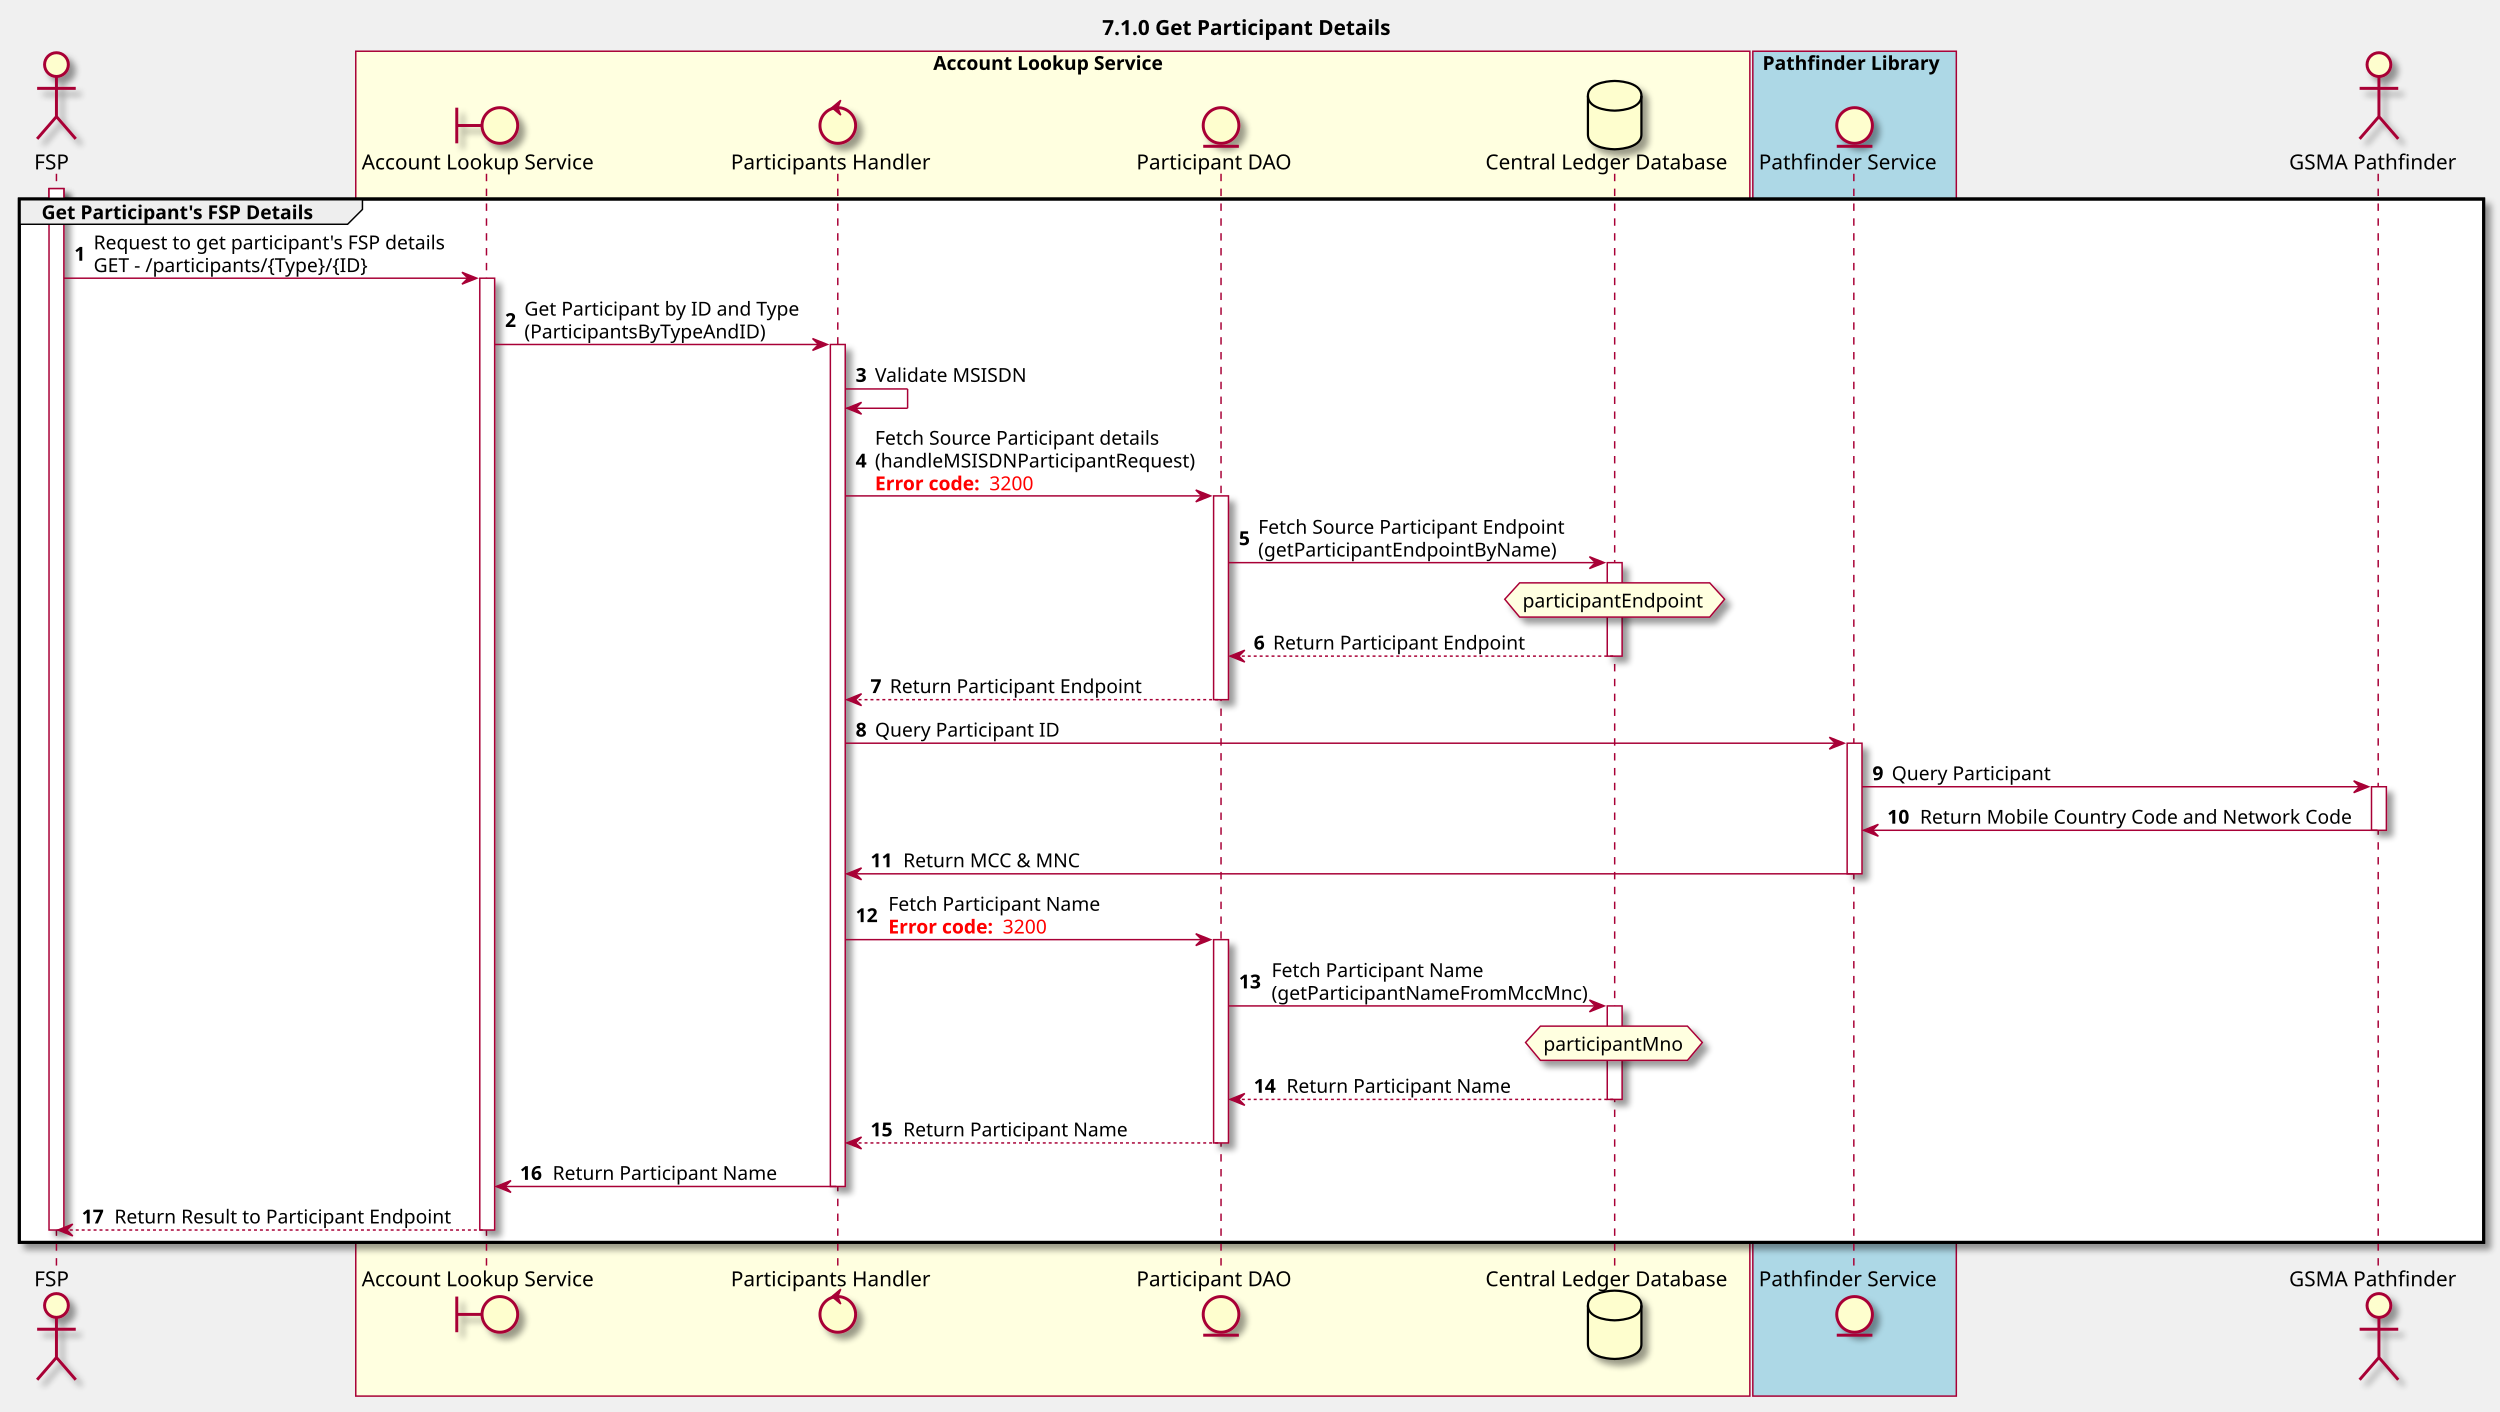
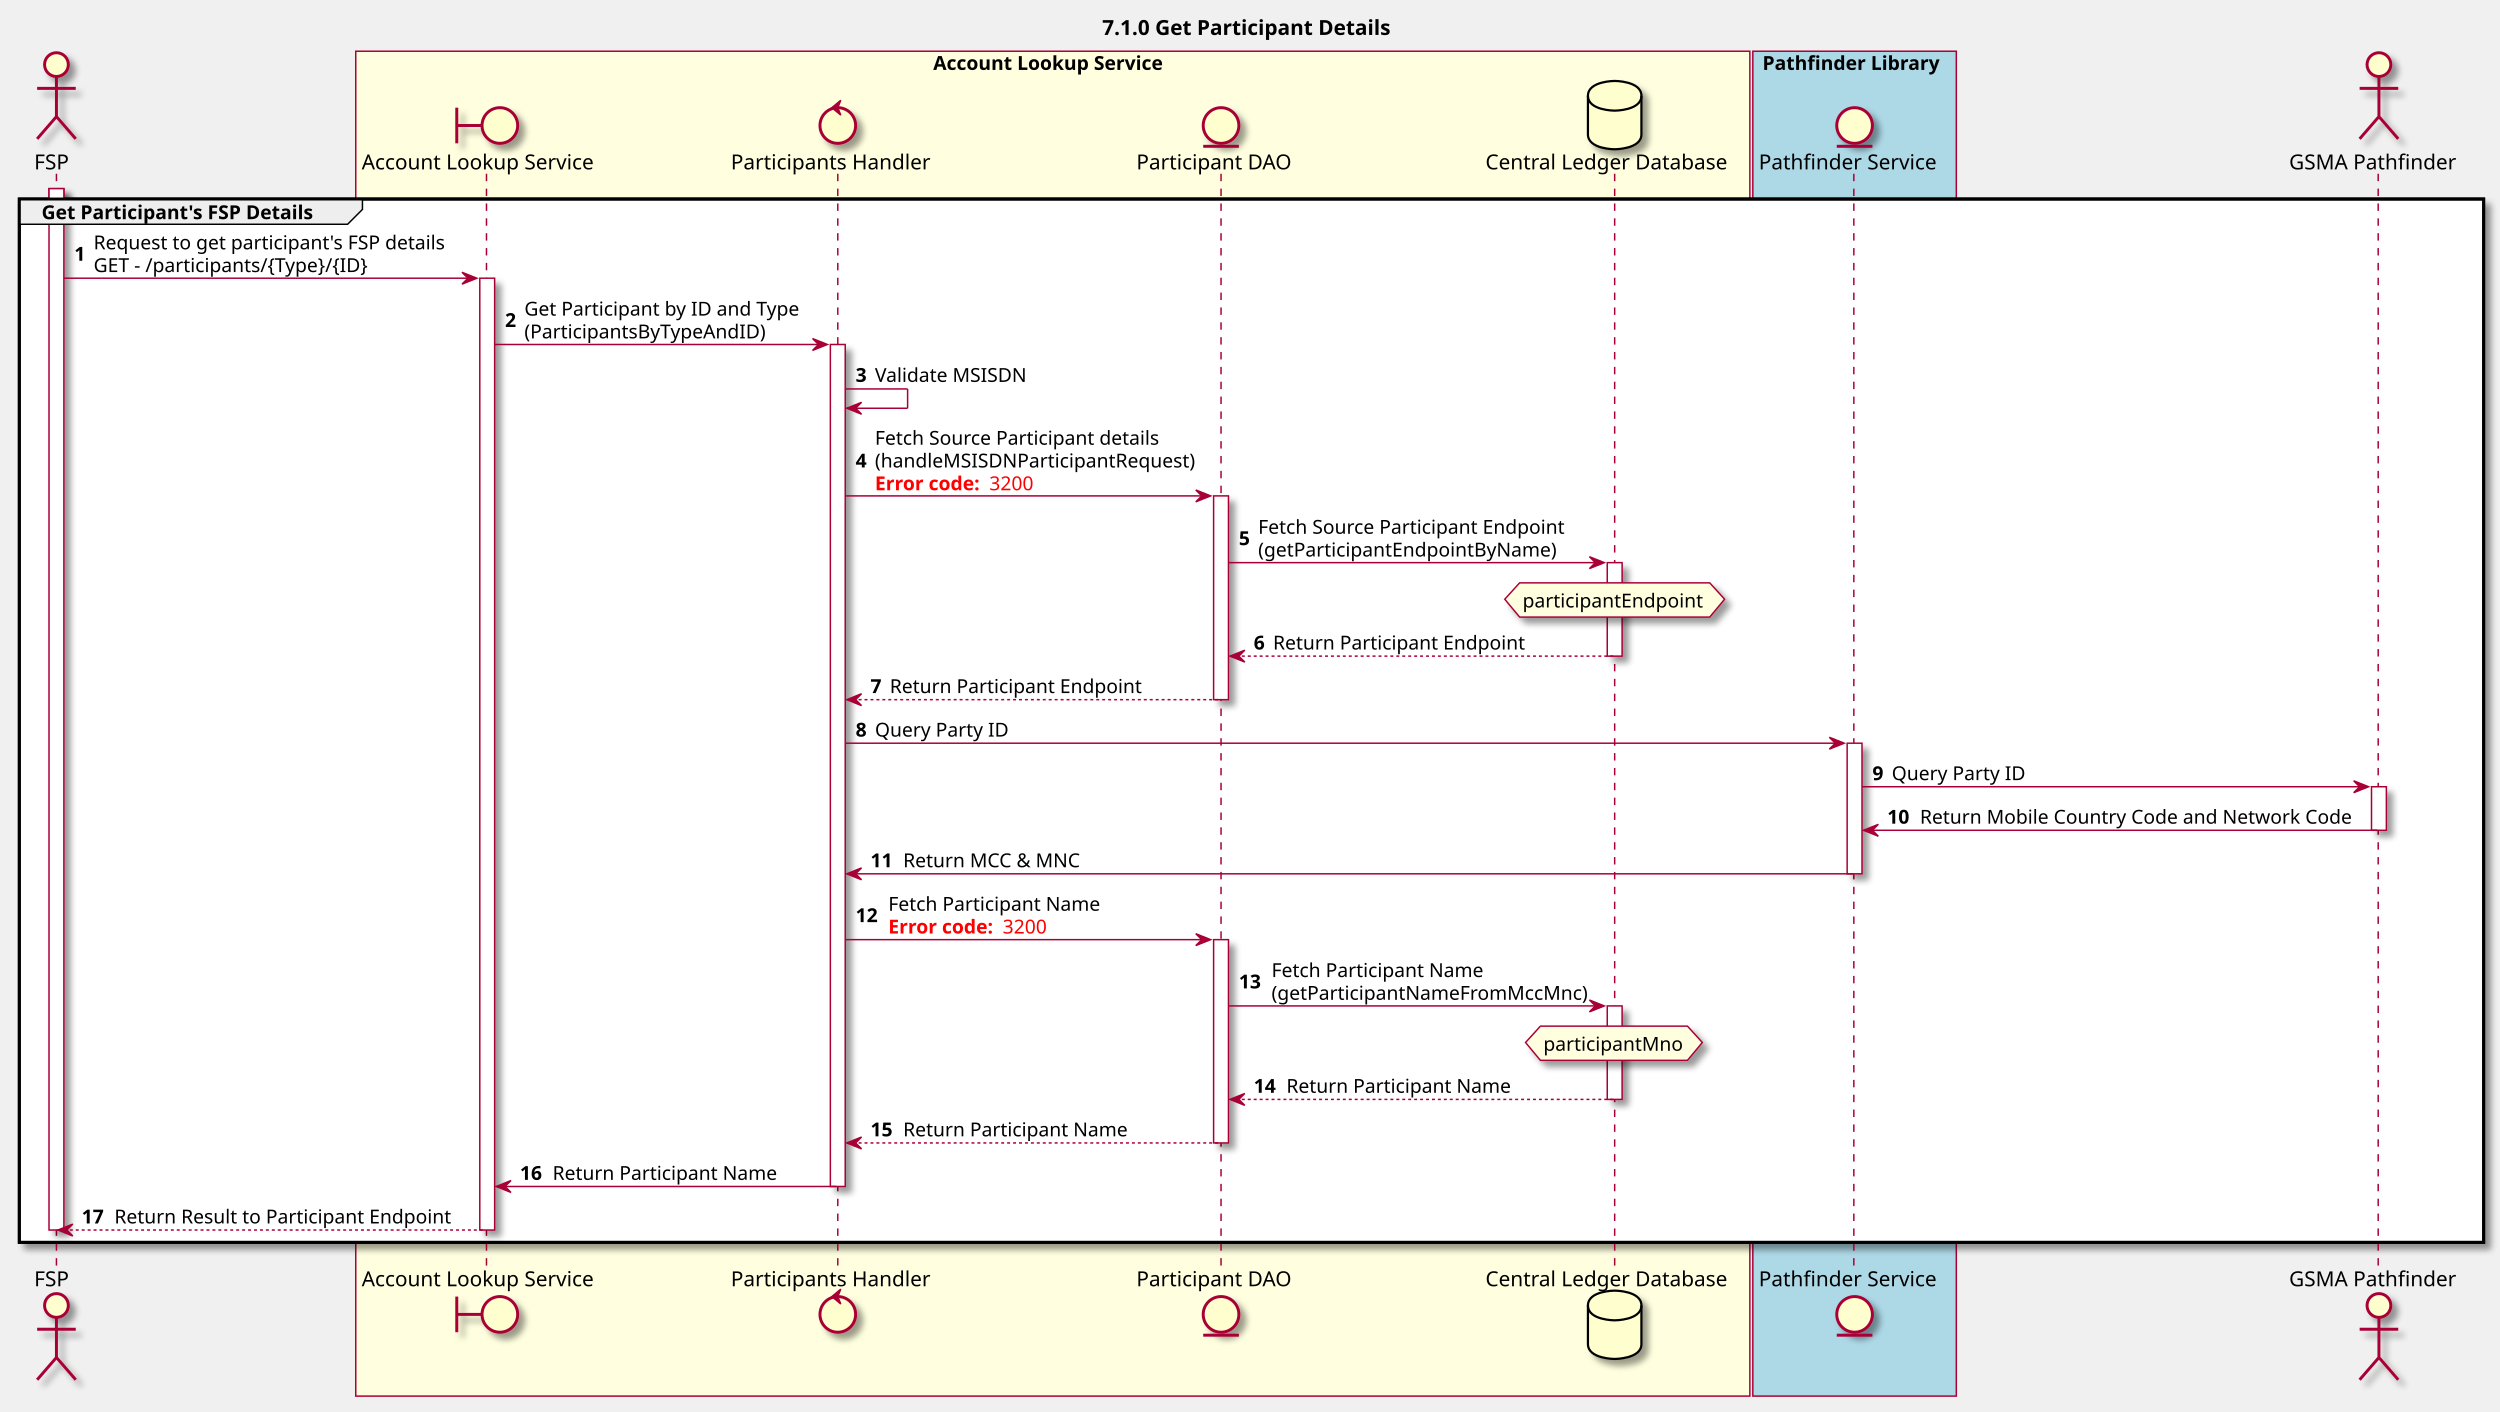
<svg xmlns="http://www.w3.org/2000/svg" contentScriptType="application/ecmascript" contentStyleType="text/css" height="950px" preserveAspectRatio="none" style="width:1683px;height:950px;" version="1.1" viewBox="0 0 1683 950" width="1683px" zoomAndPan="magnify">
  <defs>
-     <filter height="300%" id="f1mntqp3ehi4d8" width="300%" x="-1" y="-1">
+     <filter height="300%" id="f1im770jdqcb1z" width="300%" x="-1" y="-1">
      <feGaussianBlur result="blurOut" stdDeviation="2.0" />
      <feColorMatrix in="blurOut" result="blurOut2" type="matrix" values="0 0 0 0 0 0 0 0 0 0 0 0 0 0 0 0 0 0 .4 0" />
      <feOffset dx="4.0" dy="4.0" in="blurOut2" result="blurOut3" />
      <feBlend in="SourceGraphic" in2="blurOut3" mode="normal" />
    </filter>
  </defs>
  <g>
    <text fill="#000000" font-family="sans-serif" font-size="14" font-weight="bold" lengthAdjust="spacingAndGlyphs" textLength="201" x="742" y="23.535">7.1.0 Get Participant Details</text>
    <rect fill="#FFFFE0" height="905.361" style="stroke: #A80036; stroke-width: 1.0;" width="938.5" x="239.5" y="34.488" />
    <text fill="#000000" font-family="sans-serif" font-size="13" font-weight="bold" lengthAdjust="spacingAndGlyphs" textLength="161" x="628.25" y="47.057">Account Lookup Service</text>
    <rect fill="#ADD8E6" height="905.361" style="stroke: #A80036; stroke-width: 1.0;" width="137" x="1180" y="34.488" />
    <text fill="#000000" font-family="sans-serif" font-size="13" font-weight="bold" lengthAdjust="spacingAndGlyphs" textLength="124" x="1186.5" y="47.057">Pathfinder Library</text>
-     <rect fill="#FFFFFF" filter="url(#f1mntqp3ehi4d8)" height="701.074" style="stroke: #A80036; stroke-width: 1.0;" width="10" x="33" y="126.977" />
-     <rect fill="#FFFFFF" filter="url(#f1mntqp3ehi4d8)" height="640.764" style="stroke: #A80036; stroke-width: 1.0;" width="10" x="323" y="187.287" />
-     <rect fill="#FFFFFF" filter="url(#f1mntqp3ehi4d8)" height="566.832" style="stroke: #A80036; stroke-width: 1.0;" width="10" x="559" y="231.908" />
-     <rect fill="#FFFFFF" filter="url(#f1mntqp3ehi4d8)" height="137.174" style="stroke: #A80036; stroke-width: 1.0;" width="10" x="817" y="333.84" />
-     <rect fill="#FFFFFF" filter="url(#f1mntqp3ehi4d8)" height="136.863" style="stroke: #A80036; stroke-width: 1.0;" width="10" x="817" y="632.566" />
-     <rect fill="#FFFFFF" filter="url(#f1mntqp3ehi4d8)" height="62.932" style="stroke: #A80036; stroke-width: 1.0;" width="10" x="1082" y="378.772" />
-     <rect fill="#FFFFFF" filter="url(#f1mntqp3ehi4d8)" height="62.932" style="stroke: #A80036; stroke-width: 1.0;" width="10" x="1082" y="677.188" />
-     <rect fill="#FFFFFF" filter="url(#f1mntqp3ehi4d8)" height="87.932" style="stroke: #A80036; stroke-width: 1.0;" width="10" x="1243.5" y="500.324" />
-     <rect fill="#FFFFFF" filter="url(#f1mntqp3ehi4d8)" height="29.311" style="stroke: #A80036; stroke-width: 1.0;" width="10" x="1596.5" y="529.635" />
-     <rect fill="#FFFFFF" filter="url(#f1mntqp3ehi4d8)" height="702.385" style="stroke: #000000; stroke-width: 2.0;" width="1659" x="13" y="133.977" />
+     <rect fill="#FFFFFF" filter="url(#f1im770jdqcb1z)" height="701.074" style="stroke: #A80036; stroke-width: 1.0;" width="10" x="33" y="126.977" />
+     <rect fill="#FFFFFF" filter="url(#f1im770jdqcb1z)" height="640.764" style="stroke: #A80036; stroke-width: 1.0;" width="10" x="323" y="187.287" />
+     <rect fill="#FFFFFF" filter="url(#f1im770jdqcb1z)" height="566.832" style="stroke: #A80036; stroke-width: 1.0;" width="10" x="559" y="231.908" />
+     <rect fill="#FFFFFF" filter="url(#f1im770jdqcb1z)" height="137.174" style="stroke: #A80036; stroke-width: 1.0;" width="10" x="817" y="333.84" />
+     <rect fill="#FFFFFF" filter="url(#f1im770jdqcb1z)" height="136.863" style="stroke: #A80036; stroke-width: 1.0;" width="10" x="817" y="632.566" />
+     <rect fill="#FFFFFF" filter="url(#f1im770jdqcb1z)" height="62.932" style="stroke: #A80036; stroke-width: 1.0;" width="10" x="1082" y="378.772" />
+     <rect fill="#FFFFFF" filter="url(#f1im770jdqcb1z)" height="62.932" style="stroke: #A80036; stroke-width: 1.0;" width="10" x="1082" y="677.188" />
+     <rect fill="#FFFFFF" filter="url(#f1im770jdqcb1z)" height="87.932" style="stroke: #A80036; stroke-width: 1.0;" width="10" x="1243.5" y="500.324" />
+     <rect fill="#FFFFFF" filter="url(#f1im770jdqcb1z)" height="29.311" style="stroke: #A80036; stroke-width: 1.0;" width="10" x="1596.5" y="529.635" />
+     <rect fill="#FFFFFF" filter="url(#f1im770jdqcb1z)" height="702.385" style="stroke: #000000; stroke-width: 2.0;" width="1659" x="13" y="133.977" />
    <line style="stroke: #A80036; stroke-width: 1.0; stroke-dasharray: 5.0,5.0;" x1="38" x2="38" y1="116.977" y2="853.361" />
    <line style="stroke: #A80036; stroke-width: 1.0; stroke-dasharray: 5.0,5.0;" x1="327.5" x2="327.5" y1="116.977" y2="853.361" />
    <line style="stroke: #A80036; stroke-width: 1.0; stroke-dasharray: 5.0,5.0;" x1="564" x2="564" y1="116.977" y2="853.361" />
    <line style="stroke: #A80036; stroke-width: 1.0; stroke-dasharray: 5.0,5.0;" x1="822" x2="822" y1="116.977" y2="853.361" />
    <line style="stroke: #A80036; stroke-width: 1.0; stroke-dasharray: 5.0,5.0;" x1="1087" x2="1087" y1="116.977" y2="853.361" />
    <line style="stroke: #A80036; stroke-width: 1.0; stroke-dasharray: 5.0,5.0;" x1="1248" x2="1248" y1="116.977" y2="853.361" />
    <line style="stroke: #A80036; stroke-width: 1.0; stroke-dasharray: 5.0,5.0;" x1="1601" x2="1601" y1="116.977" y2="853.361" />
    <text fill="#000000" font-family="sans-serif" font-size="14" lengthAdjust="spacingAndGlyphs" textLength="24" x="23" y="114.023">FSP</text>
-     <ellipse cx="38" cy="43.488" fill="#FEFECE" filter="url(#f1mntqp3ehi4d8)" rx="8" ry="8" style="stroke: #A80036; stroke-width: 2.0;" />
-     <path d="M38,51.488 L38,78.488 M25,59.488 L51,59.488 M38,78.488 L25,93.488 M38,78.488 L51,93.488 " fill="none" filter="url(#f1mntqp3ehi4d8)" style="stroke: #A80036; stroke-width: 2.0;" />
+     <ellipse cx="38" cy="43.488" fill="#FEFECE" filter="url(#f1im770jdqcb1z)" rx="8" ry="8" style="stroke: #A80036; stroke-width: 2.0;" />
+     <path d="M38,51.488 L38,78.488 M25,59.488 L51,59.488 M38,78.488 L25,93.488 M38,78.488 L51,93.488 " fill="none" filter="url(#f1im770jdqcb1z)" style="stroke: #A80036; stroke-width: 2.0;" />
    <text fill="#000000" font-family="sans-serif" font-size="14" lengthAdjust="spacingAndGlyphs" textLength="24" x="23" y="865.896">FSP</text>
-     <ellipse cx="38" cy="878.85" fill="#FEFECE" filter="url(#f1mntqp3ehi4d8)" rx="8" ry="8" style="stroke: #A80036; stroke-width: 2.0;" />
-     <path d="M38,886.85 L38,913.85 M25,894.85 L51,894.85 M38,913.85 L25,928.85 M38,913.85 L51,928.85 " fill="none" filter="url(#f1mntqp3ehi4d8)" style="stroke: #A80036; stroke-width: 2.0;" />
+     <ellipse cx="38" cy="878.85" fill="#FEFECE" filter="url(#f1im770jdqcb1z)" rx="8" ry="8" style="stroke: #A80036; stroke-width: 2.0;" />
+     <path d="M38,886.85 L38,913.85 M25,894.85 L51,894.85 M38,913.85 L25,928.85 M38,913.85 L51,928.85 " fill="none" filter="url(#f1im770jdqcb1z)" style="stroke: #A80036; stroke-width: 2.0;" />
    <text fill="#000000" font-family="sans-serif" font-size="14" lengthAdjust="spacingAndGlyphs" textLength="163" x="243.5" y="114.023">Account Lookup Service</text>
-     <path d="M307.5,72.488 L307.5,96.488 M307.5,84.488 L324.5,84.488 " fill="none" filter="url(#f1mntqp3ehi4d8)" style="stroke: #A80036; stroke-width: 2.0;" />
-     <ellipse cx="336.5" cy="84.488" fill="#FEFECE" filter="url(#f1mntqp3ehi4d8)" rx="12" ry="12" style="stroke: #A80036; stroke-width: 2.0;" />
+     <path d="M307.5,72.488 L307.5,96.488 M307.5,84.488 L324.5,84.488 " fill="none" filter="url(#f1im770jdqcb1z)" style="stroke: #A80036; stroke-width: 2.0;" />
+     <ellipse cx="336.5" cy="84.488" fill="#FEFECE" filter="url(#f1im770jdqcb1z)" rx="12" ry="12" style="stroke: #A80036; stroke-width: 2.0;" />
    <text fill="#000000" font-family="sans-serif" font-size="14" lengthAdjust="spacingAndGlyphs" textLength="163" x="243.5" y="865.896">Account Lookup Service</text>
-     <path d="M307.5,872.85 L307.5,896.85 M307.5,884.85 L324.5,884.85 " fill="none" filter="url(#f1mntqp3ehi4d8)" style="stroke: #A80036; stroke-width: 2.0;" />
-     <ellipse cx="336.5" cy="884.85" fill="#FEFECE" filter="url(#f1mntqp3ehi4d8)" rx="12" ry="12" style="stroke: #A80036; stroke-width: 2.0;" />
+     <path d="M307.5,872.85 L307.5,896.85 M307.5,884.85 L324.5,884.85 " fill="none" filter="url(#f1im770jdqcb1z)" style="stroke: #A80036; stroke-width: 2.0;" />
+     <ellipse cx="336.5" cy="884.85" fill="#FEFECE" filter="url(#f1im770jdqcb1z)" rx="12" ry="12" style="stroke: #A80036; stroke-width: 2.0;" />
    <text fill="#000000" font-family="sans-serif" font-size="14" lengthAdjust="spacingAndGlyphs" textLength="138" x="492" y="114.023">Participants Handler</text>
-     <ellipse cx="564" cy="84.488" fill="#FEFECE" filter="url(#f1mntqp3ehi4d8)" rx="12" ry="12" style="stroke: #A80036; stroke-width: 2.0;" />
+     <ellipse cx="564" cy="84.488" fill="#FEFECE" filter="url(#f1im770jdqcb1z)" rx="12" ry="12" style="stroke: #A80036; stroke-width: 2.0;" />
    <polygon fill="#A80036" points="560,72.488,566,67.488,564,72.488,566,77.488,560,72.488" style="stroke: #A80036; stroke-width: 1.0;" />
    <text fill="#000000" font-family="sans-serif" font-size="14" lengthAdjust="spacingAndGlyphs" textLength="138" x="492" y="865.896">Participants Handler</text>
-     <ellipse cx="564" cy="884.85" fill="#FEFECE" filter="url(#f1mntqp3ehi4d8)" rx="12" ry="12" style="stroke: #A80036; stroke-width: 2.0;" />
+     <ellipse cx="564" cy="884.85" fill="#FEFECE" filter="url(#f1im770jdqcb1z)" rx="12" ry="12" style="stroke: #A80036; stroke-width: 2.0;" />
    <polygon fill="#A80036" points="560,872.85,566,867.85,564,872.85,566,877.85,560,872.85" style="stroke: #A80036; stroke-width: 1.0;" />
    <text fill="#000000" font-family="sans-serif" font-size="14" lengthAdjust="spacingAndGlyphs" textLength="108" x="765" y="114.023">Participant DAO</text>
-     <ellipse cx="822" cy="84.488" fill="#FEFECE" filter="url(#f1mntqp3ehi4d8)" rx="12" ry="12" style="stroke: #A80036; stroke-width: 2.0;" />
+     <ellipse cx="822" cy="84.488" fill="#FEFECE" filter="url(#f1im770jdqcb1z)" rx="12" ry="12" style="stroke: #A80036; stroke-width: 2.0;" />
    <line style="stroke: #A80036; stroke-width: 2.0;" x1="810" x2="834" y1="98.488" y2="98.488" />
    <text fill="#000000" font-family="sans-serif" font-size="14" lengthAdjust="spacingAndGlyphs" textLength="108" x="765" y="865.896">Participant DAO</text>
-     <ellipse cx="822" cy="884.85" fill="#FEFECE" filter="url(#f1mntqp3ehi4d8)" rx="12" ry="12" style="stroke: #A80036; stroke-width: 2.0;" />
+     <ellipse cx="822" cy="884.85" fill="#FEFECE" filter="url(#f1im770jdqcb1z)" rx="12" ry="12" style="stroke: #A80036; stroke-width: 2.0;" />
    <line style="stroke: #A80036; stroke-width: 2.0;" x1="810" x2="834" y1="898.85" y2="898.85" />
    <text fill="#000000" font-family="sans-serif" font-size="14" lengthAdjust="spacingAndGlyphs" textLength="168" x="1000" y="114.023">Central Ledger Database</text>
-     <path d="M1069,64.488 C1069,54.488 1087,54.488 1087,54.488 C1087,54.488 1105,54.488 1105,64.488 L1105,90.488 C1105,100.488 1087,100.488 1087,100.488 C1087,100.488 1069,100.488 1069,90.488 L1069,64.488 " fill="#FEFECE" filter="url(#f1mntqp3ehi4d8)" style="stroke: #000000; stroke-width: 1.5;" />
+     <path d="M1069,64.488 C1069,54.488 1087,54.488 1087,54.488 C1087,54.488 1105,54.488 1105,64.488 L1105,90.488 C1105,100.488 1087,100.488 1087,100.488 C1087,100.488 1069,100.488 1069,90.488 L1069,64.488 " fill="#FEFECE" filter="url(#f1im770jdqcb1z)" style="stroke: #000000; stroke-width: 1.5;" />
    <path d="M1069,64.488 C1069,74.488 1087,74.488 1087,74.488 C1087,74.488 1105,74.488 1105,64.488 " fill="none" style="stroke: #000000; stroke-width: 1.5;" />
    <text fill="#000000" font-family="sans-serif" font-size="14" lengthAdjust="spacingAndGlyphs" textLength="168" x="1000" y="865.896">Central Ledger Database</text>
-     <path d="M1069,878.85 C1069,868.85 1087,868.85 1087,868.85 C1087,868.85 1105,868.85 1105,878.85 L1105,904.85 C1105,914.85 1087,914.85 1087,914.85 C1087,914.85 1069,914.85 1069,904.85 L1069,878.85 " fill="#FEFECE" filter="url(#f1mntqp3ehi4d8)" style="stroke: #000000; stroke-width: 1.5;" />
+     <path d="M1069,878.85 C1069,868.85 1087,868.85 1087,868.85 C1087,868.85 1105,868.85 1105,878.85 L1105,904.85 C1105,914.85 1087,914.85 1087,914.85 C1087,914.85 1069,914.85 1069,904.85 L1069,878.85 " fill="#FEFECE" filter="url(#f1im770jdqcb1z)" style="stroke: #000000; stroke-width: 1.5;" />
    <path d="M1069,878.85 C1069,888.85 1087,888.85 1087,888.85 C1087,888.85 1105,888.85 1105,878.85 " fill="none" style="stroke: #000000; stroke-width: 1.5;" />
    <text fill="#000000" font-family="sans-serif" font-size="14" lengthAdjust="spacingAndGlyphs" textLength="123" x="1184" y="114.023">Pathfinder Service</text>
-     <ellipse cx="1248.5" cy="84.488" fill="#FEFECE" filter="url(#f1mntqp3ehi4d8)" rx="12" ry="12" style="stroke: #A80036; stroke-width: 2.0;" />
+     <ellipse cx="1248.5" cy="84.488" fill="#FEFECE" filter="url(#f1im770jdqcb1z)" rx="12" ry="12" style="stroke: #A80036; stroke-width: 2.0;" />
    <line style="stroke: #A80036; stroke-width: 2.0;" x1="1236.5" x2="1260.5" y1="98.488" y2="98.488" />
    <text fill="#000000" font-family="sans-serif" font-size="14" lengthAdjust="spacingAndGlyphs" textLength="123" x="1184" y="865.896">Pathfinder Service</text>
-     <ellipse cx="1248.5" cy="884.85" fill="#FEFECE" filter="url(#f1mntqp3ehi4d8)" rx="12" ry="12" style="stroke: #A80036; stroke-width: 2.0;" />
+     <ellipse cx="1248.5" cy="884.85" fill="#FEFECE" filter="url(#f1im770jdqcb1z)" rx="12" ry="12" style="stroke: #A80036; stroke-width: 2.0;" />
    <line style="stroke: #A80036; stroke-width: 2.0;" x1="1236.5" x2="1260.5" y1="898.85" y2="898.85" />
    <text fill="#000000" font-family="sans-serif" font-size="14" lengthAdjust="spacingAndGlyphs" textLength="115" x="1541" y="114.023">GSMA Pathfinder</text>
-     <ellipse cx="1601.5" cy="43.488" fill="#FEFECE" filter="url(#f1mntqp3ehi4d8)" rx="8" ry="8" style="stroke: #A80036; stroke-width: 2.0;" />
-     <path d="M1601.5,51.488 L1601.5,78.488 M1588.5,59.488 L1614.5,59.488 M1601.5,78.488 L1588.5,93.488 M1601.5,78.488 L1614.5,93.488 " fill="none" filter="url(#f1mntqp3ehi4d8)" style="stroke: #A80036; stroke-width: 2.0;" />
+     <ellipse cx="1601.5" cy="43.488" fill="#FEFECE" filter="url(#f1im770jdqcb1z)" rx="8" ry="8" style="stroke: #A80036; stroke-width: 2.0;" />
+     <path d="M1601.5,51.488 L1601.5,78.488 M1588.5,59.488 L1614.5,59.488 M1601.5,78.488 L1588.5,93.488 M1601.5,78.488 L1614.5,93.488 " fill="none" filter="url(#f1im770jdqcb1z)" style="stroke: #A80036; stroke-width: 2.0;" />
    <text fill="#000000" font-family="sans-serif" font-size="14" lengthAdjust="spacingAndGlyphs" textLength="115" x="1541" y="865.896">GSMA Pathfinder</text>
-     <ellipse cx="1601.5" cy="878.85" fill="#FEFECE" filter="url(#f1mntqp3ehi4d8)" rx="8" ry="8" style="stroke: #A80036; stroke-width: 2.0;" />
-     <path d="M1601.5,886.85 L1601.5,913.85 M1588.5,894.85 L1614.5,894.85 M1601.5,913.85 L1588.5,928.85 M1601.5,913.85 L1614.5,928.85 " fill="none" filter="url(#f1mntqp3ehi4d8)" style="stroke: #A80036; stroke-width: 2.0;" />
-     <rect fill="#FFFFFF" filter="url(#f1mntqp3ehi4d8)" height="701.074" style="stroke: #A80036; stroke-width: 1.0;" width="10" x="33" y="126.977" />
-     <rect fill="#FFFFFF" filter="url(#f1mntqp3ehi4d8)" height="640.764" style="stroke: #A80036; stroke-width: 1.0;" width="10" x="323" y="187.287" />
-     <rect fill="#FFFFFF" filter="url(#f1mntqp3ehi4d8)" height="566.832" style="stroke: #A80036; stroke-width: 1.0;" width="10" x="559" y="231.908" />
-     <rect fill="#FFFFFF" filter="url(#f1mntqp3ehi4d8)" height="137.174" style="stroke: #A80036; stroke-width: 1.0;" width="10" x="817" y="333.84" />
-     <rect fill="#FFFFFF" filter="url(#f1mntqp3ehi4d8)" height="136.863" style="stroke: #A80036; stroke-width: 1.0;" width="10" x="817" y="632.566" />
-     <rect fill="#FFFFFF" filter="url(#f1mntqp3ehi4d8)" height="62.932" style="stroke: #A80036; stroke-width: 1.0;" width="10" x="1082" y="378.772" />
-     <rect fill="#FFFFFF" filter="url(#f1mntqp3ehi4d8)" height="62.932" style="stroke: #A80036; stroke-width: 1.0;" width="10" x="1082" y="677.188" />
-     <rect fill="#FFFFFF" filter="url(#f1mntqp3ehi4d8)" height="87.932" style="stroke: #A80036; stroke-width: 1.0;" width="10" x="1243.5" y="500.324" />
-     <rect fill="#FFFFFF" filter="url(#f1mntqp3ehi4d8)" height="29.311" style="stroke: #A80036; stroke-width: 1.0;" width="10" x="1596.5" y="529.635" />
+     <ellipse cx="1601.5" cy="878.85" fill="#FEFECE" filter="url(#f1im770jdqcb1z)" rx="8" ry="8" style="stroke: #A80036; stroke-width: 2.0;" />
+     <path d="M1601.5,886.85 L1601.5,913.85 M1588.5,894.85 L1614.5,894.85 M1601.5,913.85 L1588.5,928.85 M1601.5,913.85 L1614.5,928.85 " fill="none" filter="url(#f1im770jdqcb1z)" style="stroke: #A80036; stroke-width: 2.0;" />
+     <rect fill="#FFFFFF" filter="url(#f1im770jdqcb1z)" height="701.074" style="stroke: #A80036; stroke-width: 1.0;" width="10" x="33" y="126.977" />
+     <rect fill="#FFFFFF" filter="url(#f1im770jdqcb1z)" height="640.764" style="stroke: #A80036; stroke-width: 1.0;" width="10" x="323" y="187.287" />
+     <rect fill="#FFFFFF" filter="url(#f1im770jdqcb1z)" height="566.832" style="stroke: #A80036; stroke-width: 1.0;" width="10" x="559" y="231.908" />
+     <rect fill="#FFFFFF" filter="url(#f1im770jdqcb1z)" height="137.174" style="stroke: #A80036; stroke-width: 1.0;" width="10" x="817" y="333.84" />
+     <rect fill="#FFFFFF" filter="url(#f1im770jdqcb1z)" height="136.863" style="stroke: #A80036; stroke-width: 1.0;" width="10" x="817" y="632.566" />
+     <rect fill="#FFFFFF" filter="url(#f1im770jdqcb1z)" height="62.932" style="stroke: #A80036; stroke-width: 1.0;" width="10" x="1082" y="378.772" />
+     <rect fill="#FFFFFF" filter="url(#f1im770jdqcb1z)" height="62.932" style="stroke: #A80036; stroke-width: 1.0;" width="10" x="1082" y="677.188" />
+     <rect fill="#FFFFFF" filter="url(#f1im770jdqcb1z)" height="87.932" style="stroke: #A80036; stroke-width: 1.0;" width="10" x="1243.5" y="500.324" />
+     <rect fill="#FFFFFF" filter="url(#f1im770jdqcb1z)" height="29.311" style="stroke: #A80036; stroke-width: 1.0;" width="10" x="1596.5" y="529.635" />
    <path d="M13,133.977 L244,133.977 L244,140.977 L234,150.977 L13,150.977 L13,133.977 " fill="#EEEEEE" style="stroke: #000000; stroke-width: 1.0;" />
    <rect fill="none" height="702.385" style="stroke: #000000; stroke-width: 2.0;" width="1659" x="13" y="133.977" />
    <text fill="#000000" font-family="sans-serif" font-size="13" font-weight="bold" lengthAdjust="spacingAndGlyphs" textLength="186" x="28" y="147.545">Get Participant's FSP Details</text>
    <polygon fill="#A80036" points="311,183.287,321,187.287,311,191.287,315,187.287" style="stroke: #A80036; stroke-width: 1.0;" />
    <line style="stroke: #A80036; stroke-width: 1.0;" x1="43" x2="317" y1="187.287" y2="187.287" />
    <text fill="#000000" font-family="sans-serif" font-size="13" font-weight="bold" lengthAdjust="spacingAndGlyphs" textLength="9" x="50" y="175.511">1</text>
    <text fill="#000000" font-family="sans-serif" font-size="13" lengthAdjust="spacingAndGlyphs" textLength="244" x="63" y="167.856">Request to get participant's FSP details</text>
    <text fill="#000000" font-family="sans-serif" font-size="13" lengthAdjust="spacingAndGlyphs" textLength="196" x="63" y="183.166">GET - /participants/{Type}/{ID}</text>
    <polygon fill="#A80036" points="547,227.908,557,231.908,547,235.908,551,231.908" style="stroke: #A80036; stroke-width: 1.0;" />
    <line style="stroke: #A80036; stroke-width: 1.0;" x1="333" x2="553" y1="231.908" y2="231.908" />
    <text fill="#000000" font-family="sans-serif" font-size="13" font-weight="bold" lengthAdjust="spacingAndGlyphs" textLength="9" x="340" y="220.132">2</text>
    <text fill="#000000" font-family="sans-serif" font-size="13" lengthAdjust="spacingAndGlyphs" textLength="190" x="353" y="212.477">Get Participant by ID and Type</text>
    <text fill="#000000" font-family="sans-serif" font-size="13" lengthAdjust="spacingAndGlyphs" textLength="165" x="353" y="227.787">(ParticipantsByTypeAndID)</text>
    <line style="stroke: #A80036; stroke-width: 1.0;" x1="569" x2="611" y1="261.84" y2="261.84" />
    <line style="stroke: #A80036; stroke-width: 1.0;" x1="611" x2="611" y1="261.84" y2="274.84" />
    <line style="stroke: #A80036; stroke-width: 1.0;" x1="570" x2="611" y1="274.84" y2="274.84" />
    <polygon fill="#A80036" points="580,270.84,570,274.84,580,278.84,576,274.84" style="stroke: #A80036; stroke-width: 1.0;" />
    <text fill="#000000" font-family="sans-serif" font-size="13" font-weight="bold" lengthAdjust="spacingAndGlyphs" textLength="9" x="576" y="257.098">3</text>
    <text fill="#000000" font-family="sans-serif" font-size="13" lengthAdjust="spacingAndGlyphs" textLength="103" x="589" y="257.098">Validate MSISDN</text>
    <polygon fill="#A80036" points="805,329.84,815,333.84,805,337.84,809,333.84" style="stroke: #A80036; stroke-width: 1.0;" />
    <line style="stroke: #A80036; stroke-width: 1.0;" x1="569" x2="811" y1="333.84" y2="333.84" />
    <text fill="#000000" font-family="sans-serif" font-size="13" font-weight="bold" lengthAdjust="spacingAndGlyphs" textLength="9" x="576" y="314.719">4</text>
    <text fill="#000000" font-family="sans-serif" font-size="13" lengthAdjust="spacingAndGlyphs" textLength="197" x="589" y="299.408">Fetch Source Participant details</text>
    <text fill="#000000" font-family="sans-serif" font-size="13" lengthAdjust="spacingAndGlyphs" textLength="216" x="589" y="314.719">(handleMSISDNParticipantRequest)</text>
    <text fill="#FF0000" font-family="sans-serif" font-size="13" font-weight="bold" lengthAdjust="spacingAndGlyphs" textLength="73" x="589" y="330.029">Error code:</text>
    <text fill="#FF0000" font-family="sans-serif" font-size="13" lengthAdjust="spacingAndGlyphs" textLength="32" x="666" y="330.029">3200</text>
    <polygon fill="#A80036" points="1070,374.772,1080,378.772,1070,382.772,1074,378.772" style="stroke: #A80036; stroke-width: 1.0;" />
    <line style="stroke: #A80036; stroke-width: 1.0;" x1="827" x2="1076" y1="378.772" y2="378.772" />
    <text fill="#000000" font-family="sans-serif" font-size="13" font-weight="bold" lengthAdjust="spacingAndGlyphs" textLength="9" x="834" y="366.995">5</text>
    <text fill="#000000" font-family="sans-serif" font-size="13" lengthAdjust="spacingAndGlyphs" textLength="211" x="847" y="359.34">Fetch Source Participant Endpoint</text>
    <text fill="#000000" font-family="sans-serif" font-size="13" lengthAdjust="spacingAndGlyphs" textLength="201" x="847" y="374.65">(getParticipantEndpointByName)</text>
-     <polygon fill="#FFFFE0" filter="url(#f1mntqp3ehi4d8)" points="1023,392.393,1151,392.393,1161,403.393,1151,415.393,1023,415.393,1013,403.393,1023,392.393" style="stroke: #A80036; stroke-width: 1.0;" />
+     <polygon fill="#FFFFE0" filter="url(#f1im770jdqcb1z)" points="1023,392.393,1151,392.393,1161,403.393,1151,415.393,1023,415.393,1013,403.393,1023,392.393" style="stroke: #A80036; stroke-width: 1.0;" />
    <text fill="#000000" font-family="sans-serif" font-size="13" lengthAdjust="spacingAndGlyphs" textLength="124" x="1025" y="408.961">participantEndpoint</text>
    <polygon fill="#A80036" points="838,437.703,828,441.703,838,445.703,834,441.703" style="stroke: #A80036; stroke-width: 1.0;" />
    <line style="stroke: #A80036; stroke-width: 1.0; stroke-dasharray: 2.0,2.0;" x1="832" x2="1086" y1="441.703" y2="441.703" />
    <text fill="#000000" font-family="sans-serif" font-size="13" font-weight="bold" lengthAdjust="spacingAndGlyphs" textLength="9" x="844" y="437.272">6</text>
    <text fill="#000000" font-family="sans-serif" font-size="13" lengthAdjust="spacingAndGlyphs" textLength="172" x="857" y="437.272">Return Participant Endpoint</text>
    <polygon fill="#A80036" points="580,467.014,570,471.014,580,475.014,576,471.014" style="stroke: #A80036; stroke-width: 1.0;" />
    <line style="stroke: #A80036; stroke-width: 1.0; stroke-dasharray: 2.0,2.0;" x1="574" x2="821" y1="471.014" y2="471.014" />
    <text fill="#000000" font-family="sans-serif" font-size="13" font-weight="bold" lengthAdjust="spacingAndGlyphs" textLength="9" x="586" y="466.582">7</text>
    <text fill="#000000" font-family="sans-serif" font-size="13" lengthAdjust="spacingAndGlyphs" textLength="172" x="599" y="466.582">Return Participant Endpoint</text>
    <polygon fill="#A80036" points="1231.5,496.324,1241.5,500.324,1231.5,504.324,1235.5,500.324" style="stroke: #A80036; stroke-width: 1.0;" />
    <line style="stroke: #A80036; stroke-width: 1.0;" x1="569" x2="1237.5" y1="500.324" y2="500.324" />
    <text fill="#000000" font-family="sans-serif" font-size="13" font-weight="bold" lengthAdjust="spacingAndGlyphs" textLength="9" x="576" y="495.893">8</text>
-     <text fill="#000000" font-family="sans-serif" font-size="13" lengthAdjust="spacingAndGlyphs" textLength="126" x="589" y="495.893">Query Participant ID</text>
+     <text fill="#000000" font-family="sans-serif" font-size="13" lengthAdjust="spacingAndGlyphs" textLength="90" x="589" y="495.893">Query Party ID</text>
    <polygon fill="#A80036" points="1584.5,525.635,1594.5,529.635,1584.5,533.635,1588.5,529.635" style="stroke: #A80036; stroke-width: 1.0;" />
    <line style="stroke: #A80036; stroke-width: 1.0;" x1="1253.5" x2="1590.5" y1="529.635" y2="529.635" />
    <text fill="#000000" font-family="sans-serif" font-size="13" font-weight="bold" lengthAdjust="spacingAndGlyphs" textLength="9" x="1260.5" y="525.203">9</text>
-     <text fill="#000000" font-family="sans-serif" font-size="13" lengthAdjust="spacingAndGlyphs" textLength="108" x="1273.5" y="525.203">Query Participant</text>
+     <text fill="#000000" font-family="sans-serif" font-size="13" lengthAdjust="spacingAndGlyphs" textLength="90" x="1273.5" y="525.203">Query Party ID</text>
    <polygon fill="#A80036" points="1264.5,554.945,1254.5,558.945,1264.5,562.945,1260.5,558.945" style="stroke: #A80036; stroke-width: 1.0;" />
    <line style="stroke: #A80036; stroke-width: 1.0;" x1="1258.5" x2="1600.5" y1="558.945" y2="558.945" />
    <text fill="#000000" font-family="sans-serif" font-size="13" font-weight="bold" lengthAdjust="spacingAndGlyphs" textLength="18" x="1270.5" y="554.514">10</text>
    <text fill="#000000" font-family="sans-serif" font-size="13" lengthAdjust="spacingAndGlyphs" textLength="297" x="1292.5" y="554.514">Return Mobile Country Code and Network Code</text>
    <polygon fill="#A80036" points="580,584.256,570,588.256,580,592.256,576,588.256" style="stroke: #A80036; stroke-width: 1.0;" />
    <line style="stroke: #A80036; stroke-width: 1.0;" x1="574" x2="1247.5" y1="588.256" y2="588.256" />
    <text fill="#000000" font-family="sans-serif" font-size="13" font-weight="bold" lengthAdjust="spacingAndGlyphs" textLength="18" x="586" y="583.824">11</text>
    <text fill="#000000" font-family="sans-serif" font-size="13" lengthAdjust="spacingAndGlyphs" textLength="121" x="608" y="583.824">Return MCC &amp; MNC</text>
    <polygon fill="#A80036" points="805,628.566,815,632.566,805,636.566,809,632.566" style="stroke: #A80036; stroke-width: 1.0;" />
    <line style="stroke: #A80036; stroke-width: 1.0;" x1="569" x2="811" y1="632.566" y2="632.566" />
    <text fill="#000000" font-family="sans-serif" font-size="13" font-weight="bold" lengthAdjust="spacingAndGlyphs" textLength="18" x="576" y="620.79">12</text>
    <text fill="#000000" font-family="sans-serif" font-size="13" lengthAdjust="spacingAndGlyphs" textLength="145" x="598" y="613.135">Fetch Participant Name</text>
    <text fill="#FF0000" font-family="sans-serif" font-size="13" font-weight="bold" lengthAdjust="spacingAndGlyphs" textLength="73" x="598" y="628.445">Error code:</text>
    <text fill="#FF0000" font-family="sans-serif" font-size="13" lengthAdjust="spacingAndGlyphs" textLength="32" x="675" y="628.445">3200</text>
    <polygon fill="#A80036" points="1070,673.188,1080,677.188,1070,681.188,1074,677.188" style="stroke: #A80036; stroke-width: 1.0;" />
    <line style="stroke: #A80036; stroke-width: 1.0;" x1="827" x2="1076" y1="677.188" y2="677.188" />
    <text fill="#000000" font-family="sans-serif" font-size="13" font-weight="bold" lengthAdjust="spacingAndGlyphs" textLength="18" x="834" y="665.411">13</text>
    <text fill="#000000" font-family="sans-serif" font-size="13" lengthAdjust="spacingAndGlyphs" textLength="145" x="856" y="657.756">Fetch Participant Name</text>
    <text fill="#000000" font-family="sans-serif" font-size="13" lengthAdjust="spacingAndGlyphs" textLength="214" x="856" y="673.066">(getParticipantNameFromMccMnc)</text>
-     <polygon fill="#FFFFE0" filter="url(#f1mntqp3ehi4d8)" points="1037,690.809,1136,690.809,1146,701.809,1136,713.809,1037,713.809,1027,701.809,1037,690.809" style="stroke: #A80036; stroke-width: 1.0;" />
+     <polygon fill="#FFFFE0" filter="url(#f1im770jdqcb1z)" points="1037,690.809,1136,690.809,1146,701.809,1136,713.809,1037,713.809,1027,701.809,1037,690.809" style="stroke: #A80036; stroke-width: 1.0;" />
    <text fill="#000000" font-family="sans-serif" font-size="13" lengthAdjust="spacingAndGlyphs" textLength="95" x="1039" y="707.377">participantMno</text>
    <polygon fill="#A80036" points="838,736.119,828,740.119,838,744.119,834,740.119" style="stroke: #A80036; stroke-width: 1.0;" />
    <line style="stroke: #A80036; stroke-width: 1.0; stroke-dasharray: 2.0,2.0;" x1="832" x2="1086" y1="740.119" y2="740.119" />
    <text fill="#000000" font-family="sans-serif" font-size="13" font-weight="bold" lengthAdjust="spacingAndGlyphs" textLength="18" x="844" y="735.688">14</text>
    <text fill="#000000" font-family="sans-serif" font-size="13" lengthAdjust="spacingAndGlyphs" textLength="152" x="866" y="735.688">Return Participant Name</text>
    <polygon fill="#A80036" points="580,765.43,570,769.43,580,773.43,576,769.43" style="stroke: #A80036; stroke-width: 1.0;" />
    <line style="stroke: #A80036; stroke-width: 1.0; stroke-dasharray: 2.0,2.0;" x1="574" x2="821" y1="769.43" y2="769.43" />
    <text fill="#000000" font-family="sans-serif" font-size="13" font-weight="bold" lengthAdjust="spacingAndGlyphs" textLength="18" x="586" y="764.998">15</text>
    <text fill="#000000" font-family="sans-serif" font-size="13" lengthAdjust="spacingAndGlyphs" textLength="152" x="608" y="764.998">Return Participant Name</text>
    <polygon fill="#A80036" points="344,794.74,334,798.74,344,802.74,340,798.74" style="stroke: #A80036; stroke-width: 1.0;" />
    <line style="stroke: #A80036; stroke-width: 1.0;" x1="338" x2="563" y1="798.74" y2="798.74" />
    <text fill="#000000" font-family="sans-serif" font-size="13" font-weight="bold" lengthAdjust="spacingAndGlyphs" textLength="18" x="350" y="794.309">16</text>
    <text fill="#000000" font-family="sans-serif" font-size="13" lengthAdjust="spacingAndGlyphs" textLength="152" x="372" y="794.309">Return Participant Name</text>
    <polygon fill="#A80036" points="49,824.051,39,828.051,49,832.051,45,828.051" style="stroke: #A80036; stroke-width: 1.0;" />
    <line style="stroke: #A80036; stroke-width: 1.0; stroke-dasharray: 2.0,2.0;" x1="43" x2="327" y1="828.051" y2="828.051" />
    <text fill="#000000" font-family="sans-serif" font-size="13" font-weight="bold" lengthAdjust="spacingAndGlyphs" textLength="18" x="55" y="823.619">17</text>
    <text fill="#000000" font-family="sans-serif" font-size="13" lengthAdjust="spacingAndGlyphs" textLength="232" x="77" y="823.619">Return Result to Participant Endpoint</text>
  </g>
</svg>
